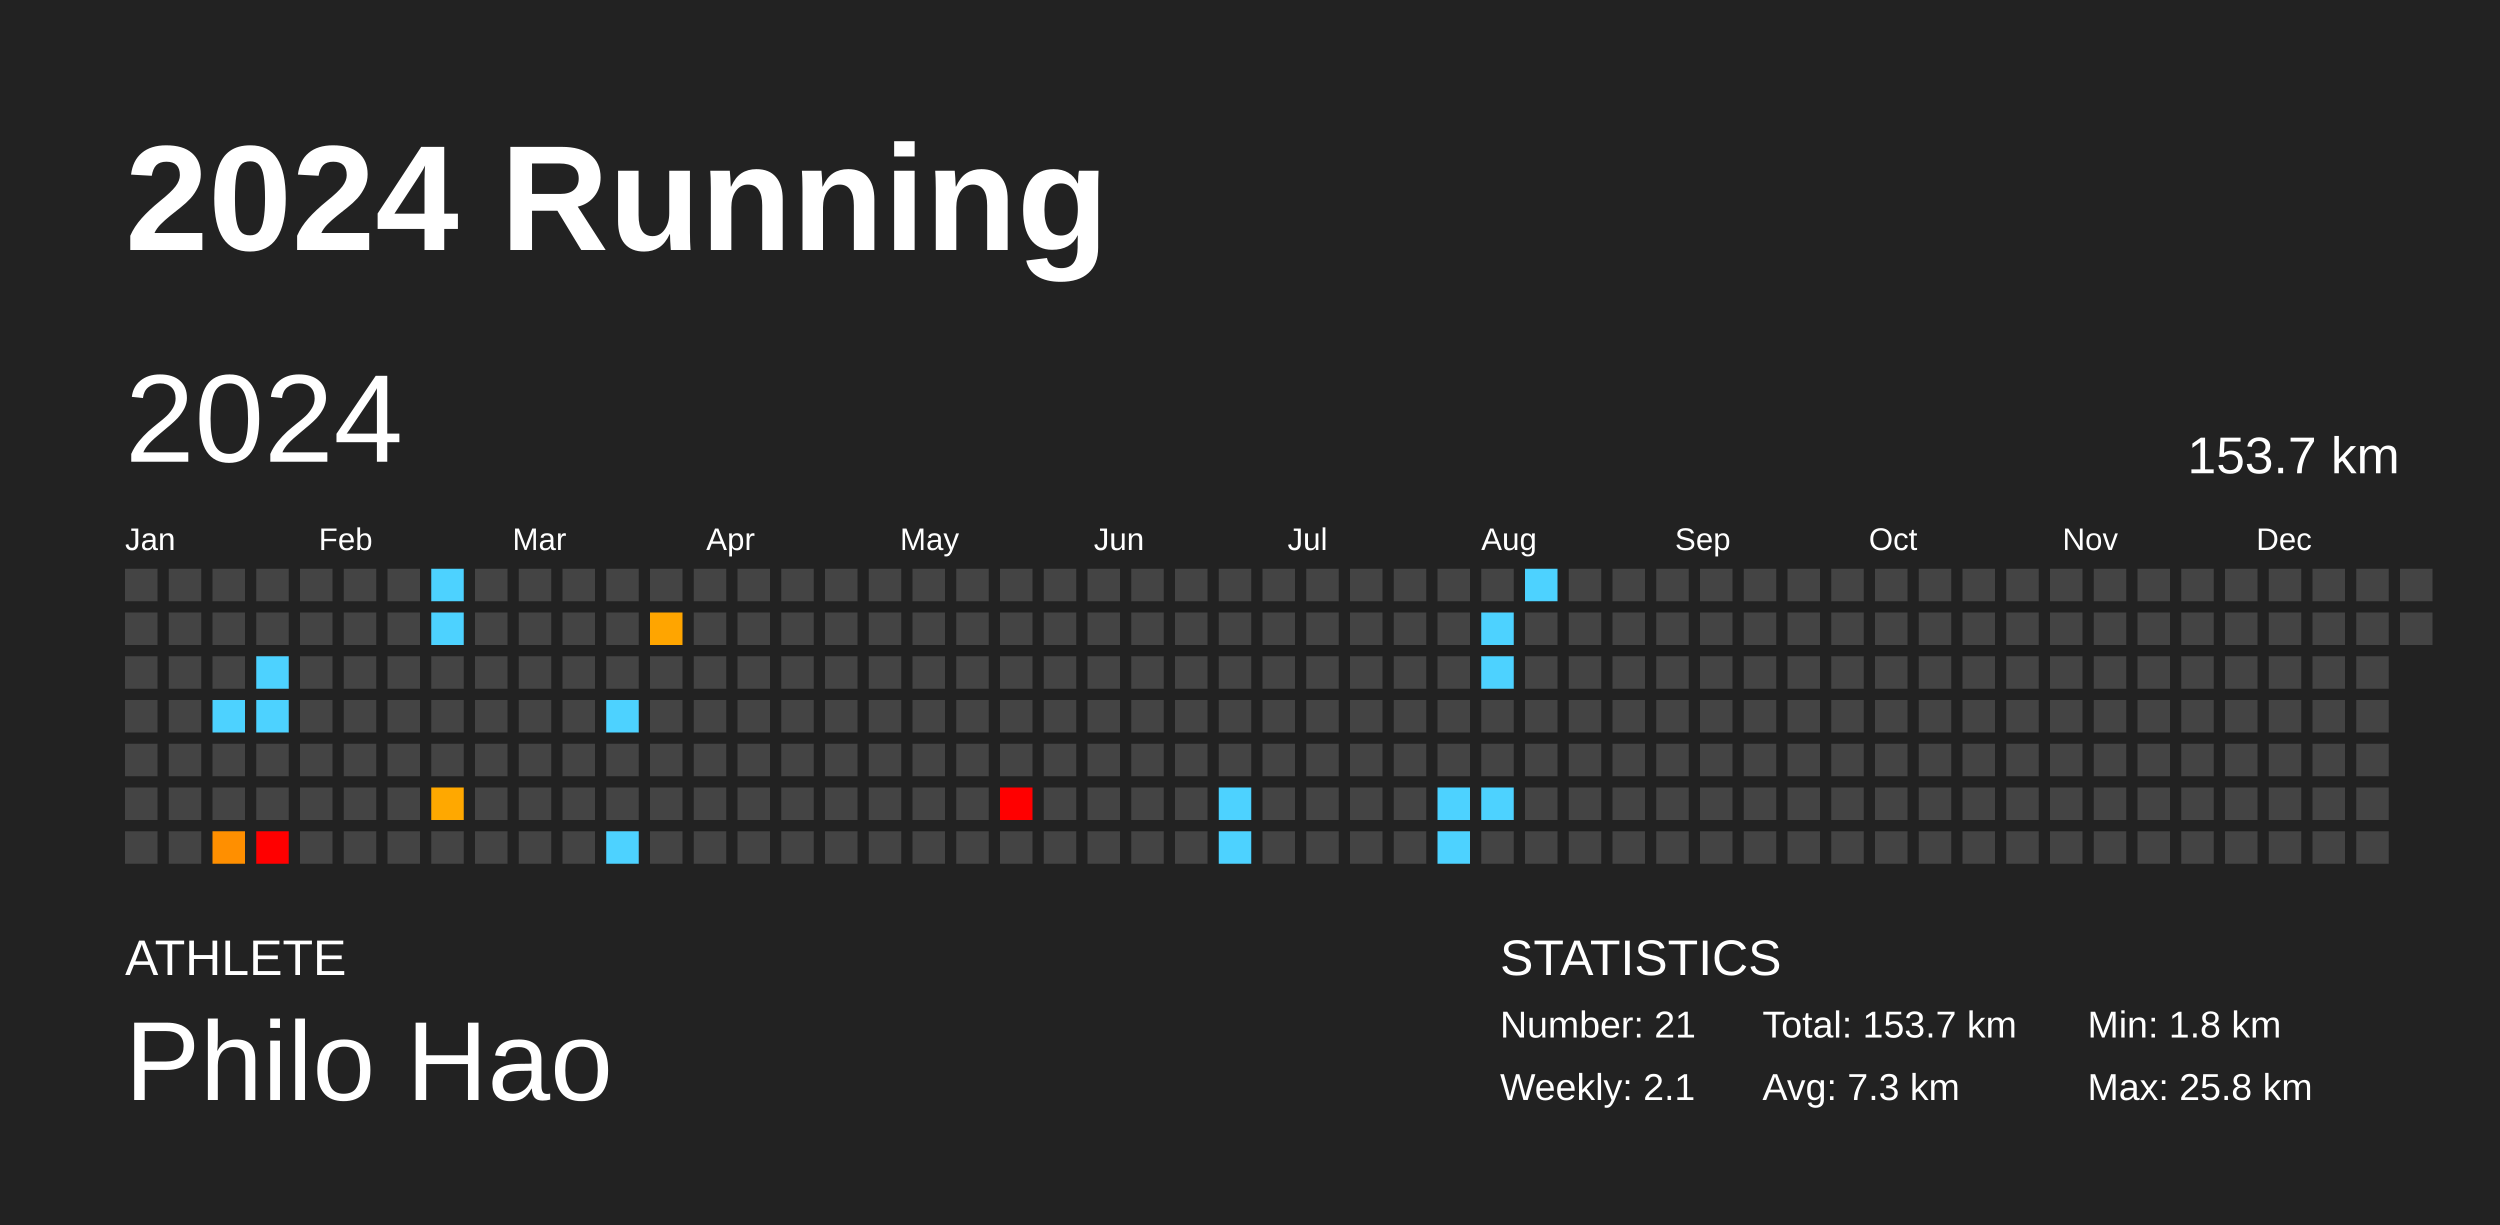
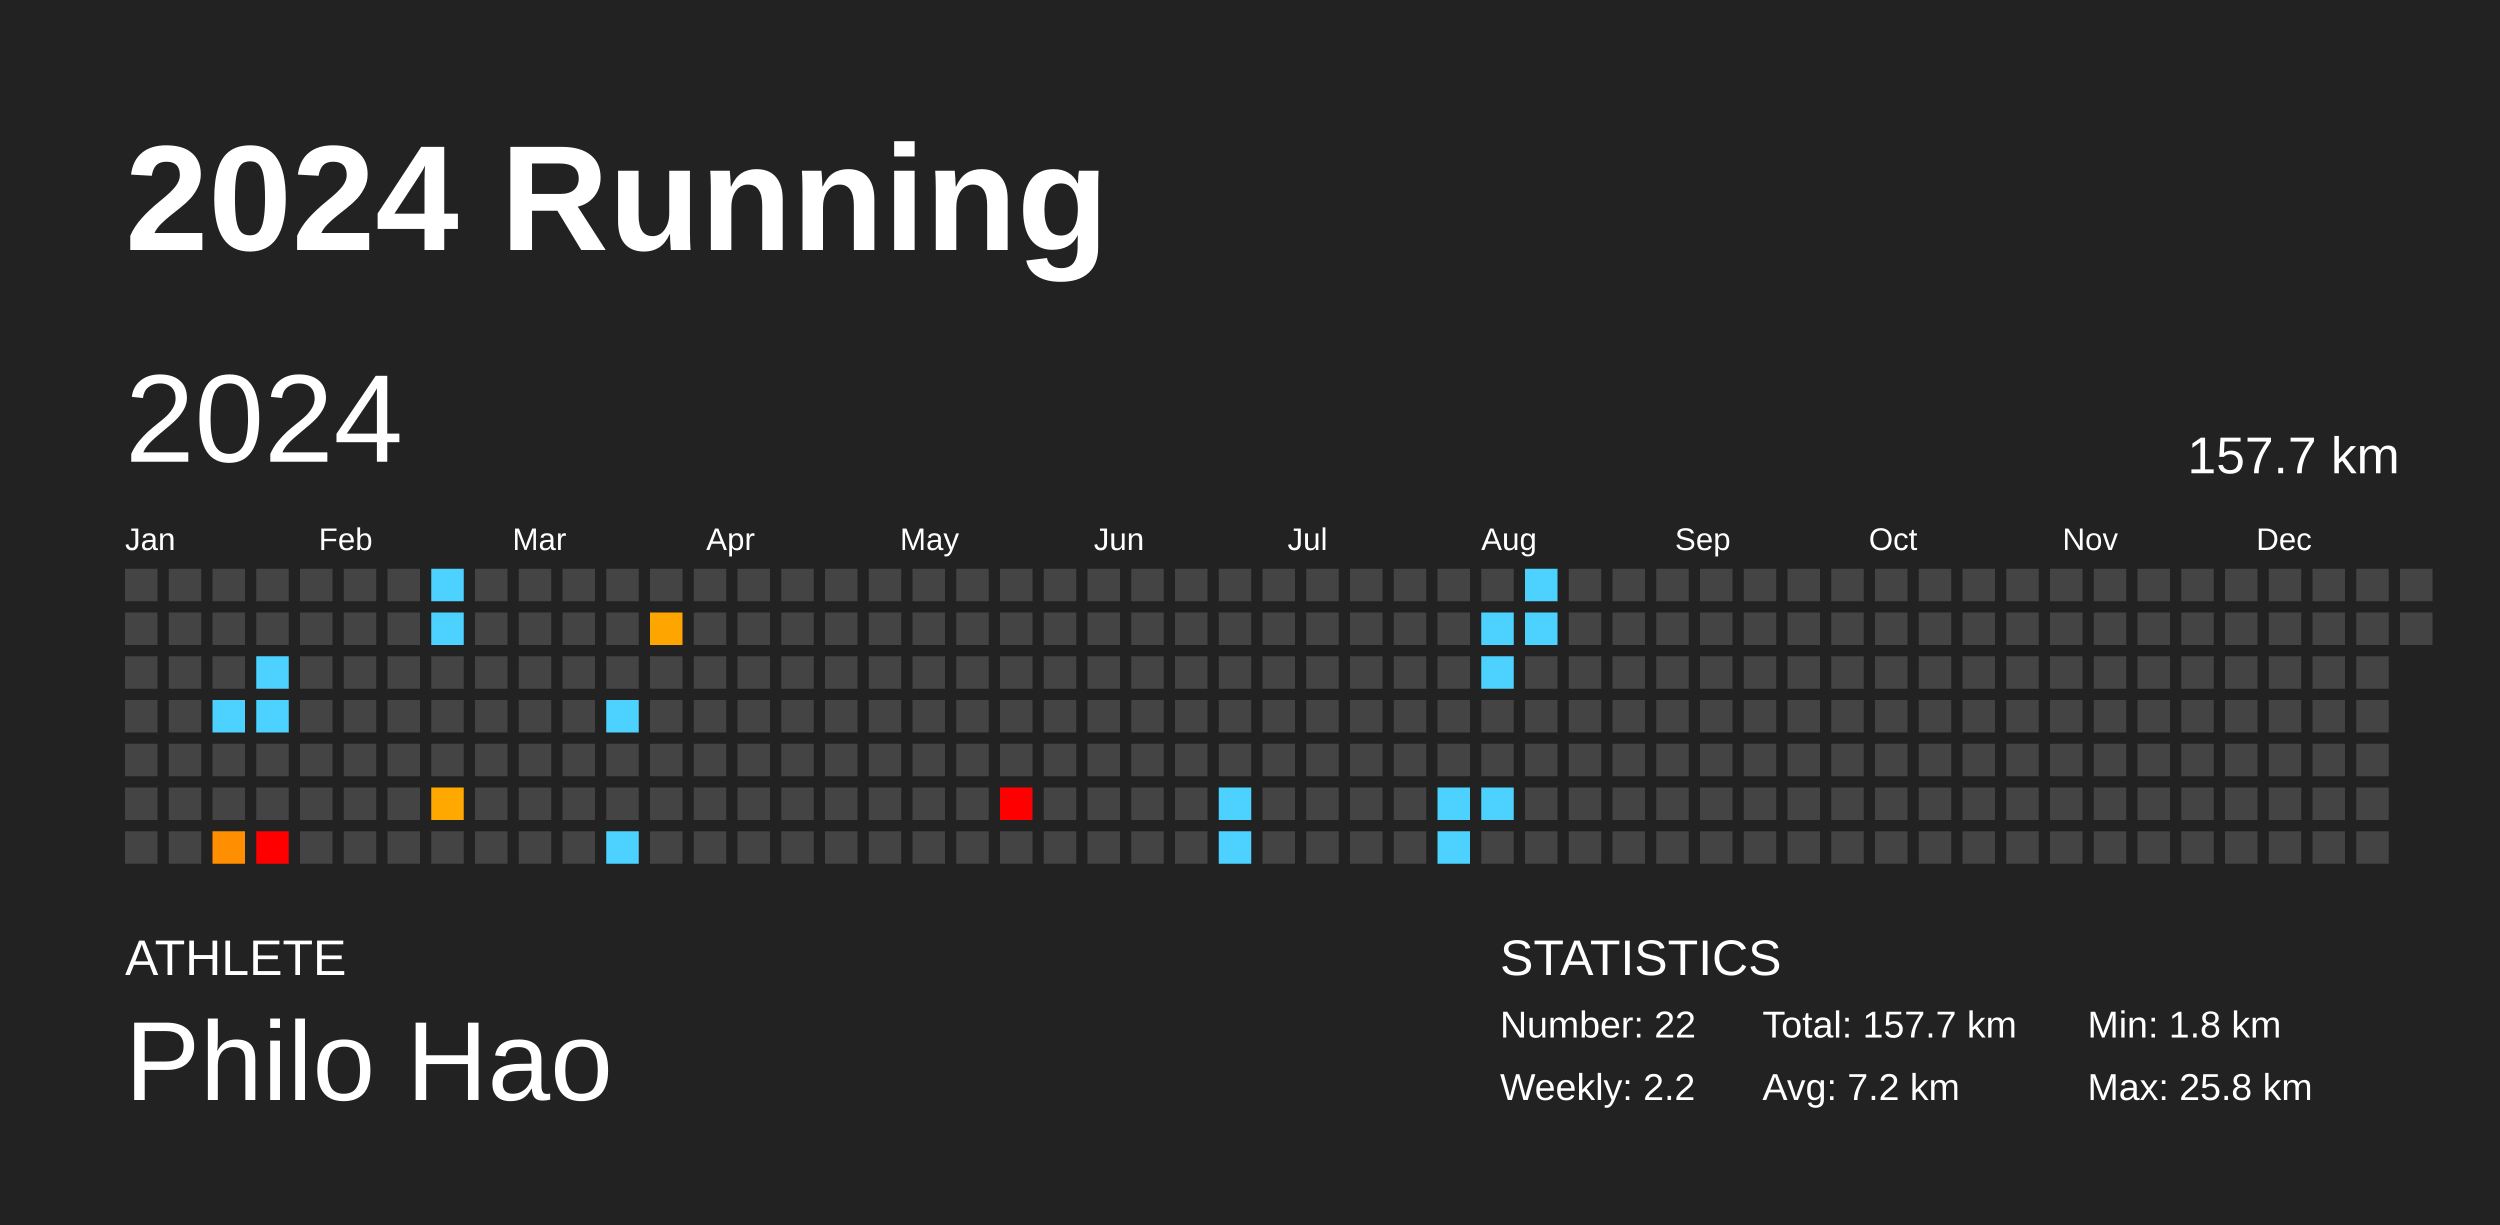
<svg xmlns="http://www.w3.org/2000/svg" baseProfile="full" height="98mm" version="1.1" viewBox="0,0,200,98" width="200mm">
  <defs />
  <rect fill="#222222" height="98" width="200" x="0" y="0" />
  <text fill="#FFFFFF" style="font-size:12px; font-family:Arial; font-weight:bold;" x="10" y="20">2024 Running</text>
  <text fill="#FFFFFF" style="font-size:4px; font-family:Arial" x="10" y="78">ATHLETE</text>
  <text fill="#FFFFFF" style="font-size:9px; font-family:Arial" x="10" y="88">Philo Hao</text>
  <text fill="#FFFFFF" style="font-size:4px; font-family:Arial" x="120" y="78">STATISTICS</text>
-   <text fill="#FFFFFF" style="font-size:3px; font-family:Arial" x="120" y="83">Number: 21</text>
-   <text fill="#FFFFFF" style="font-size:3px; font-family:Arial" x="120" y="88">Weekly: 2.1</text>
-   <text fill="#FFFFFF" style="font-size:3px; font-family:Arial" x="141" y="83">Total: 153.7 km</text>
-   <text fill="#FFFFFF" style="font-size:3px; font-family:Arial" x="141" y="88">Avg: 7.3 km</text>
+   <text fill="#FFFFFF" style="font-size:3px; font-family:Arial" x="120" y="83">Number: 22</text>
+   <text fill="#FFFFFF" style="font-size:3px; font-family:Arial" x="120" y="88">Weekly: 2.2</text>
+   <text fill="#FFFFFF" style="font-size:3px; font-family:Arial" x="141" y="83">Total: 157.7 km</text>
+   <text fill="#FFFFFF" style="font-size:3px; font-family:Arial" x="141" y="88">Avg: 7.2 km</text>
  <text fill="#FFFFFF" style="font-size:3px; font-family:Arial" x="167" y="83">Min: 1.8 km</text>
  <text fill="#FFFFFF" style="font-size:3px; font-family:Arial" x="167" y="88">Max: 25.8 km</text>
  <text dominant-baseline="hanging" fill="#FFFFFF" style="font-size:10.0px; font-family:Arial;" x="10" y="30">2024</text>
-   <text dominant-baseline="hanging" fill="#FFFFFF" style="font-size:4.125px; font-family:Arial;" x="175" y="35">153.7 km</text>
+   <text dominant-baseline="hanging" fill="#FFFFFF" style="font-size:4.125px; font-family:Arial;" x="175" y="35">157.7 km</text>
  <text fill="#FFFFFF" style="font-size:2.5px; font-family:Arial" x="10.0" y="44">Jan</text>
  <text fill="#FFFFFF" style="font-size:2.5px; font-family:Arial" x="25.5" y="44">Feb</text>
  <text fill="#FFFFFF" style="font-size:2.5px; font-family:Arial" x="41.0" y="44">Mar</text>
  <text fill="#FFFFFF" style="font-size:2.5px; font-family:Arial" x="56.5" y="44">Apr</text>
  <text fill="#FFFFFF" style="font-size:2.5px; font-family:Arial" x="72.0" y="44">May</text>
  <text fill="#FFFFFF" style="font-size:2.5px; font-family:Arial" x="87.5" y="44">Jun</text>
  <text fill="#FFFFFF" style="font-size:2.5px; font-family:Arial" x="103.0" y="44">Jul</text>
  <text fill="#FFFFFF" style="font-size:2.5px; font-family:Arial" x="118.5" y="44">Aug</text>
  <text fill="#FFFFFF" style="font-size:2.5px; font-family:Arial" x="134.0" y="44">Sep</text>
  <text fill="#FFFFFF" style="font-size:2.5px; font-family:Arial" x="149.5" y="44">Oct</text>
  <text fill="#FFFFFF" style="font-size:2.5px; font-family:Arial" x="165.0" y="44">Nov</text>
  <text fill="#FFFFFF" style="font-size:2.5px; font-family:Arial" x="180.5" y="44">Dec</text>
  <rect fill="#444444" height="2.6" width="2.6" x="10.0" y="45.5" />
  <rect fill="#444444" height="2.6" width="2.6" x="10.0" y="49.0" />
  <rect fill="#444444" height="2.6" width="2.6" x="10.0" y="52.5" />
  <rect fill="#444444" height="2.6" width="2.6" x="10.0" y="56.0" />
  <rect fill="#444444" height="2.6" width="2.6" x="10.0" y="59.5" />
  <rect fill="#444444" height="2.6" width="2.6" x="10.0" y="63.0" />
  <rect fill="#444444" height="2.6" width="2.6" x="10.0" y="66.5" />
  <rect fill="#444444" height="2.6" width="2.6" x="13.5" y="45.5" />
  <rect fill="#444444" height="2.6" width="2.6" x="13.5" y="49.0" />
  <rect fill="#444444" height="2.6" width="2.6" x="13.5" y="52.5" />
  <rect fill="#444444" height="2.6" width="2.6" x="13.5" y="56.0" />
  <rect fill="#444444" height="2.6" width="2.6" x="13.5" y="59.5" />
  <rect fill="#444444" height="2.6" width="2.6" x="13.5" y="63.0" />
  <rect fill="#444444" height="2.6" width="2.6" x="13.5" y="66.5" />
  <rect fill="#444444" height="2.6" width="2.6" x="17.0" y="45.5" />
  <rect fill="#444444" height="2.6" width="2.6" x="17.0" y="49.0" />
  <rect fill="#444444" height="2.6" width="2.6" x="17.0" y="52.5" />
  <rect fill="#4dd2ff" height="2.6" width="2.6" x="17.0" y="56.0" />
  <rect fill="#444444" height="2.6" width="2.6" x="17.0" y="59.5" />
  <rect fill="#444444" height="2.6" width="2.6" x="17.0" y="63.0" />
  <rect fill="#ff8f00" height="2.6" width="2.6" x="17.0" y="66.5" />
  <rect fill="#444444" height="2.6" width="2.6" x="20.5" y="45.5" />
  <rect fill="#444444" height="2.6" width="2.6" x="20.5" y="49.0" />
  <rect fill="#4dd2ff" height="2.6" width="2.6" x="20.5" y="52.5" />
  <rect fill="#4dd2ff" height="2.6" width="2.6" x="20.5" y="56.0" />
  <rect fill="#444444" height="2.6" width="2.6" x="20.5" y="59.5" />
  <rect fill="#444444" height="2.6" width="2.6" x="20.5" y="63.0" />
  <rect fill="red" height="2.6" width="2.6" x="20.5" y="66.5" />
  <rect fill="#444444" height="2.6" width="2.6" x="24.0" y="45.5" />
  <rect fill="#444444" height="2.6" width="2.6" x="24.0" y="49.0" />
  <rect fill="#444444" height="2.6" width="2.6" x="24.0" y="52.5" />
  <rect fill="#444444" height="2.6" width="2.6" x="24.0" y="56.0" />
  <rect fill="#444444" height="2.6" width="2.6" x="24.0" y="59.5" />
  <rect fill="#444444" height="2.6" width="2.6" x="24.0" y="63.0" />
  <rect fill="#444444" height="2.6" width="2.6" x="24.0" y="66.5" />
  <rect fill="#444444" height="2.6" width="2.6" x="27.5" y="45.5" />
  <rect fill="#444444" height="2.6" width="2.6" x="27.5" y="49.0" />
  <rect fill="#444444" height="2.6" width="2.6" x="27.5" y="52.5" />
  <rect fill="#444444" height="2.6" width="2.6" x="27.5" y="56.0" />
  <rect fill="#444444" height="2.6" width="2.6" x="27.5" y="59.5" />
  <rect fill="#444444" height="2.6" width="2.6" x="27.5" y="63.0" />
  <rect fill="#444444" height="2.6" width="2.6" x="27.5" y="66.5" />
  <rect fill="#444444" height="2.6" width="2.6" x="31.0" y="45.5" />
  <rect fill="#444444" height="2.6" width="2.6" x="31.0" y="49.0" />
  <rect fill="#444444" height="2.6" width="2.6" x="31.0" y="52.5" />
  <rect fill="#444444" height="2.6" width="2.6" x="31.0" y="56.0" />
  <rect fill="#444444" height="2.6" width="2.6" x="31.0" y="59.5" />
  <rect fill="#444444" height="2.6" width="2.6" x="31.0" y="63.0" />
  <rect fill="#444444" height="2.6" width="2.6" x="31.0" y="66.5" />
  <rect fill="#4dd2ff" height="2.6" width="2.6" x="34.5" y="45.5" />
  <rect fill="#4dd2ff" height="2.6" width="2.6" x="34.5" y="49.0" />
  <rect fill="#444444" height="2.6" width="2.6" x="34.5" y="52.5" />
  <rect fill="#444444" height="2.6" width="2.6" x="34.5" y="56.0" />
  <rect fill="#444444" height="2.6" width="2.6" x="34.5" y="59.5" />
  <rect fill="#ffa800" height="2.6" width="2.6" x="34.5" y="63.0" />
  <rect fill="#444444" height="2.6" width="2.6" x="34.5" y="66.5" />
  <rect fill="#444444" height="2.6" width="2.6" x="38.0" y="45.5" />
  <rect fill="#444444" height="2.6" width="2.6" x="38.0" y="49.0" />
  <rect fill="#444444" height="2.6" width="2.6" x="38.0" y="52.5" />
  <rect fill="#444444" height="2.6" width="2.6" x="38.0" y="56.0" />
  <rect fill="#444444" height="2.6" width="2.6" x="38.0" y="59.5" />
  <rect fill="#444444" height="2.6" width="2.6" x="38.0" y="63.0" />
  <rect fill="#444444" height="2.6" width="2.6" x="38.0" y="66.5" />
  <rect fill="#444444" height="2.6" width="2.6" x="41.5" y="45.5" />
  <rect fill="#444444" height="2.6" width="2.6" x="41.5" y="49.0" />
  <rect fill="#444444" height="2.6" width="2.6" x="41.5" y="52.5" />
  <rect fill="#444444" height="2.6" width="2.6" x="41.5" y="56.0" />
  <rect fill="#444444" height="2.6" width="2.6" x="41.5" y="59.5" />
  <rect fill="#444444" height="2.6" width="2.6" x="41.5" y="63.0" />
  <rect fill="#444444" height="2.6" width="2.6" x="41.5" y="66.5" />
  <rect fill="#444444" height="2.6" width="2.6" x="45.0" y="45.5" />
  <rect fill="#444444" height="2.6" width="2.6" x="45.0" y="49.0" />
  <rect fill="#444444" height="2.6" width="2.6" x="45.0" y="52.5" />
  <rect fill="#444444" height="2.6" width="2.6" x="45.0" y="56.0" />
  <rect fill="#444444" height="2.6" width="2.6" x="45.0" y="59.5" />
  <rect fill="#444444" height="2.6" width="2.6" x="45.0" y="63.0" />
  <rect fill="#444444" height="2.6" width="2.6" x="45.0" y="66.5" />
  <rect fill="#444444" height="2.6" width="2.6" x="48.5" y="45.5" />
  <rect fill="#444444" height="2.6" width="2.6" x="48.5" y="49.0" />
  <rect fill="#444444" height="2.6" width="2.6" x="48.5" y="52.5" />
  <rect fill="#4dd2ff" height="2.6" width="2.6" x="48.5" y="56.0" />
  <rect fill="#444444" height="2.6" width="2.6" x="48.5" y="59.5" />
  <rect fill="#444444" height="2.6" width="2.6" x="48.5" y="63.0" />
  <rect fill="#4dd2ff" height="2.6" width="2.6" x="48.5" y="66.5" />
  <rect fill="#444444" height="2.6" width="2.6" x="52.0" y="45.5" />
  <rect fill="#ffa500" height="2.6" width="2.6" x="52.0" y="49.0" />
  <rect fill="#444444" height="2.6" width="2.6" x="52.0" y="52.5" />
  <rect fill="#444444" height="2.6" width="2.6" x="52.0" y="56.0" />
  <rect fill="#444444" height="2.6" width="2.6" x="52.0" y="59.5" />
  <rect fill="#444444" height="2.6" width="2.6" x="52.0" y="63.0" />
  <rect fill="#444444" height="2.6" width="2.6" x="52.0" y="66.5" />
  <rect fill="#444444" height="2.6" width="2.6" x="55.5" y="45.5" />
  <rect fill="#444444" height="2.6" width="2.6" x="55.5" y="49.0" />
  <rect fill="#444444" height="2.6" width="2.6" x="55.5" y="52.5" />
  <rect fill="#444444" height="2.6" width="2.6" x="55.5" y="56.0" />
  <rect fill="#444444" height="2.6" width="2.6" x="55.5" y="59.5" />
  <rect fill="#444444" height="2.6" width="2.6" x="55.5" y="63.0" />
  <rect fill="#444444" height="2.6" width="2.6" x="55.5" y="66.5" />
  <rect fill="#444444" height="2.6" width="2.6" x="59.0" y="45.5" />
  <rect fill="#444444" height="2.6" width="2.6" x="59.0" y="49.0" />
  <rect fill="#444444" height="2.6" width="2.6" x="59.0" y="52.5" />
  <rect fill="#444444" height="2.6" width="2.6" x="59.0" y="56.0" />
  <rect fill="#444444" height="2.6" width="2.6" x="59.0" y="59.5" />
  <rect fill="#444444" height="2.6" width="2.6" x="59.0" y="63.0" />
  <rect fill="#444444" height="2.6" width="2.6" x="59.0" y="66.5" />
  <rect fill="#444444" height="2.6" width="2.6" x="62.5" y="45.5" />
  <rect fill="#444444" height="2.6" width="2.6" x="62.5" y="49.0" />
  <rect fill="#444444" height="2.6" width="2.6" x="62.5" y="52.5" />
  <rect fill="#444444" height="2.6" width="2.6" x="62.5" y="56.0" />
  <rect fill="#444444" height="2.6" width="2.6" x="62.5" y="59.5" />
  <rect fill="#444444" height="2.6" width="2.6" x="62.5" y="63.0" />
  <rect fill="#444444" height="2.6" width="2.6" x="62.5" y="66.5" />
  <rect fill="#444444" height="2.6" width="2.6" x="66.0" y="45.5" />
  <rect fill="#444444" height="2.6" width="2.6" x="66.0" y="49.0" />
  <rect fill="#444444" height="2.6" width="2.6" x="66.0" y="52.5" />
  <rect fill="#444444" height="2.6" width="2.6" x="66.0" y="56.0" />
  <rect fill="#444444" height="2.6" width="2.6" x="66.0" y="59.5" />
  <rect fill="#444444" height="2.6" width="2.6" x="66.0" y="63.0" />
  <rect fill="#444444" height="2.6" width="2.6" x="66.0" y="66.5" />
  <rect fill="#444444" height="2.6" width="2.6" x="69.5" y="45.5" />
  <rect fill="#444444" height="2.6" width="2.6" x="69.5" y="49.0" />
  <rect fill="#444444" height="2.6" width="2.6" x="69.5" y="52.5" />
  <rect fill="#444444" height="2.6" width="2.6" x="69.5" y="56.0" />
  <rect fill="#444444" height="2.6" width="2.6" x="69.5" y="59.5" />
  <rect fill="#444444" height="2.6" width="2.6" x="69.5" y="63.0" />
  <rect fill="#444444" height="2.6" width="2.6" x="69.5" y="66.5" />
  <rect fill="#444444" height="2.6" width="2.6" x="73.0" y="45.5" />
  <rect fill="#444444" height="2.6" width="2.6" x="73.0" y="49.0" />
  <rect fill="#444444" height="2.6" width="2.6" x="73.0" y="52.5" />
  <rect fill="#444444" height="2.6" width="2.6" x="73.0" y="56.0" />
  <rect fill="#444444" height="2.6" width="2.6" x="73.0" y="59.5" />
  <rect fill="#444444" height="2.6" width="2.6" x="73.0" y="63.0" />
  <rect fill="#444444" height="2.6" width="2.6" x="73.0" y="66.5" />
  <rect fill="#444444" height="2.6" width="2.6" x="76.5" y="45.5" />
  <rect fill="#444444" height="2.6" width="2.6" x="76.5" y="49.0" />
  <rect fill="#444444" height="2.6" width="2.6" x="76.5" y="52.5" />
  <rect fill="#444444" height="2.6" width="2.6" x="76.5" y="56.0" />
  <rect fill="#444444" height="2.6" width="2.6" x="76.5" y="59.5" />
  <rect fill="#444444" height="2.6" width="2.6" x="76.5" y="63.0" />
  <rect fill="#444444" height="2.6" width="2.6" x="76.5" y="66.5" />
  <rect fill="#444444" height="2.6" width="2.6" x="80.0" y="45.5" />
  <rect fill="#444444" height="2.6" width="2.6" x="80.0" y="49.0" />
  <rect fill="#444444" height="2.6" width="2.6" x="80.0" y="52.5" />
  <rect fill="#444444" height="2.6" width="2.6" x="80.0" y="56.0" />
  <rect fill="#444444" height="2.6" width="2.6" x="80.0" y="59.5" />
  <rect fill="red" height="2.6" width="2.6" x="80.0" y="63.0" />
  <rect fill="#444444" height="2.6" width="2.6" x="80.0" y="66.5" />
  <rect fill="#444444" height="2.6" width="2.6" x="83.5" y="45.5" />
  <rect fill="#444444" height="2.6" width="2.6" x="83.5" y="49.0" />
  <rect fill="#444444" height="2.6" width="2.6" x="83.5" y="52.5" />
  <rect fill="#444444" height="2.6" width="2.6" x="83.5" y="56.0" />
  <rect fill="#444444" height="2.6" width="2.6" x="83.5" y="59.5" />
  <rect fill="#444444" height="2.6" width="2.6" x="83.5" y="63.0" />
  <rect fill="#444444" height="2.6" width="2.6" x="83.5" y="66.5" />
  <rect fill="#444444" height="2.6" width="2.6" x="87.0" y="45.5" />
  <rect fill="#444444" height="2.6" width="2.6" x="87.0" y="49.0" />
  <rect fill="#444444" height="2.6" width="2.6" x="87.0" y="52.5" />
  <rect fill="#444444" height="2.6" width="2.6" x="87.0" y="56.0" />
  <rect fill="#444444" height="2.6" width="2.6" x="87.0" y="59.5" />
  <rect fill="#444444" height="2.6" width="2.6" x="87.0" y="63.0" />
  <rect fill="#444444" height="2.6" width="2.6" x="87.0" y="66.5" />
  <rect fill="#444444" height="2.6" width="2.6" x="90.5" y="45.5" />
  <rect fill="#444444" height="2.6" width="2.6" x="90.5" y="49.0" />
  <rect fill="#444444" height="2.6" width="2.6" x="90.5" y="52.5" />
  <rect fill="#444444" height="2.6" width="2.6" x="90.5" y="56.0" />
  <rect fill="#444444" height="2.6" width="2.6" x="90.5" y="59.5" />
  <rect fill="#444444" height="2.6" width="2.6" x="90.5" y="63.0" />
  <rect fill="#444444" height="2.6" width="2.6" x="90.5" y="66.5" />
  <rect fill="#444444" height="2.6" width="2.6" x="94.0" y="45.5" />
  <rect fill="#444444" height="2.6" width="2.6" x="94.0" y="49.0" />
  <rect fill="#444444" height="2.6" width="2.6" x="94.0" y="52.5" />
  <rect fill="#444444" height="2.6" width="2.6" x="94.0" y="56.0" />
  <rect fill="#444444" height="2.6" width="2.6" x="94.0" y="59.5" />
  <rect fill="#444444" height="2.6" width="2.6" x="94.0" y="63.0" />
  <rect fill="#444444" height="2.6" width="2.6" x="94.0" y="66.5" />
  <rect fill="#444444" height="2.6" width="2.6" x="97.5" y="45.5" />
  <rect fill="#444444" height="2.6" width="2.6" x="97.5" y="49.0" />
  <rect fill="#444444" height="2.6" width="2.6" x="97.5" y="52.5" />
  <rect fill="#444444" height="2.6" width="2.6" x="97.5" y="56.0" />
  <rect fill="#444444" height="2.6" width="2.6" x="97.5" y="59.5" />
  <rect fill="#4dd2ff" height="2.6" width="2.6" x="97.5" y="63.0" />
  <rect fill="#4dd2ff" height="2.6" width="2.6" x="97.5" y="66.5" />
  <rect fill="#444444" height="2.6" width="2.6" x="101.0" y="45.5" />
  <rect fill="#444444" height="2.6" width="2.6" x="101.0" y="49.0" />
  <rect fill="#444444" height="2.6" width="2.6" x="101.0" y="52.5" />
  <rect fill="#444444" height="2.6" width="2.6" x="101.0" y="56.0" />
  <rect fill="#444444" height="2.6" width="2.6" x="101.0" y="59.5" />
  <rect fill="#444444" height="2.6" width="2.6" x="101.0" y="63.0" />
  <rect fill="#444444" height="2.6" width="2.6" x="101.0" y="66.5" />
  <rect fill="#444444" height="2.6" width="2.6" x="104.5" y="45.5" />
  <rect fill="#444444" height="2.6" width="2.6" x="104.5" y="49.0" />
  <rect fill="#444444" height="2.6" width="2.6" x="104.5" y="52.5" />
  <rect fill="#444444" height="2.6" width="2.6" x="104.5" y="56.0" />
  <rect fill="#444444" height="2.6" width="2.6" x="104.5" y="59.5" />
  <rect fill="#444444" height="2.6" width="2.6" x="104.5" y="63.0" />
  <rect fill="#444444" height="2.6" width="2.6" x="104.5" y="66.5" />
  <rect fill="#444444" height="2.6" width="2.6" x="108.0" y="45.5" />
  <rect fill="#444444" height="2.6" width="2.6" x="108.0" y="49.0" />
  <rect fill="#444444" height="2.6" width="2.6" x="108.0" y="52.5" />
  <rect fill="#444444" height="2.6" width="2.6" x="108.0" y="56.0" />
  <rect fill="#444444" height="2.6" width="2.6" x="108.0" y="59.5" />
  <rect fill="#444444" height="2.6" width="2.6" x="108.0" y="63.0" />
  <rect fill="#444444" height="2.6" width="2.6" x="108.0" y="66.5" />
  <rect fill="#444444" height="2.6" width="2.6" x="111.5" y="45.5" />
  <rect fill="#444444" height="2.6" width="2.6" x="111.5" y="49.0" />
  <rect fill="#444444" height="2.6" width="2.6" x="111.5" y="52.5" />
  <rect fill="#444444" height="2.6" width="2.6" x="111.5" y="56.0" />
  <rect fill="#444444" height="2.6" width="2.6" x="111.5" y="59.5" />
  <rect fill="#444444" height="2.6" width="2.6" x="111.5" y="63.0" />
  <rect fill="#444444" height="2.6" width="2.6" x="111.5" y="66.5" />
  <rect fill="#444444" height="2.6" width="2.6" x="115.0" y="45.5" />
  <rect fill="#444444" height="2.6" width="2.6" x="115.0" y="49.0" />
  <rect fill="#444444" height="2.6" width="2.6" x="115.0" y="52.5" />
  <rect fill="#444444" height="2.6" width="2.6" x="115.0" y="56.0" />
  <rect fill="#444444" height="2.6" width="2.6" x="115.0" y="59.5" />
  <rect fill="#4dd2ff" height="2.6" width="2.6" x="115.0" y="63.0" />
  <rect fill="#4dd2ff" height="2.6" width="2.6" x="115.0" y="66.5" />
  <rect fill="#444444" height="2.6" width="2.6" x="118.5" y="45.5" />
  <rect fill="#4dd2ff" height="2.6" width="2.6" x="118.5" y="49.0" />
  <rect fill="#4dd2ff" height="2.6" width="2.6" x="118.5" y="52.5" />
  <rect fill="#444444" height="2.6" width="2.6" x="118.5" y="56.0" />
  <rect fill="#444444" height="2.6" width="2.6" x="118.5" y="59.5" />
  <rect fill="#4dd2ff" height="2.6" width="2.6" x="118.5" y="63.0" />
  <rect fill="#444444" height="2.6" width="2.6" x="118.5" y="66.5" />
  <rect fill="#4dd2ff" height="2.6" width="2.6" x="122.0" y="45.5" />
-   <rect fill="#444444" height="2.6" width="2.6" x="122.0" y="49.0" />
+   <rect fill="#4dd2ff" height="2.6" width="2.6" x="122.0" y="49.0" />
  <rect fill="#444444" height="2.6" width="2.6" x="122.0" y="52.5" />
  <rect fill="#444444" height="2.6" width="2.6" x="122.0" y="56.0" />
  <rect fill="#444444" height="2.6" width="2.6" x="122.0" y="59.5" />
  <rect fill="#444444" height="2.6" width="2.6" x="122.0" y="63.0" />
  <rect fill="#444444" height="2.6" width="2.6" x="122.0" y="66.5" />
  <rect fill="#444444" height="2.6" width="2.6" x="125.5" y="45.5" />
  <rect fill="#444444" height="2.6" width="2.6" x="125.5" y="49.0" />
  <rect fill="#444444" height="2.6" width="2.6" x="125.5" y="52.5" />
  <rect fill="#444444" height="2.6" width="2.6" x="125.5" y="56.0" />
  <rect fill="#444444" height="2.6" width="2.6" x="125.5" y="59.5" />
  <rect fill="#444444" height="2.6" width="2.6" x="125.5" y="63.0" />
  <rect fill="#444444" height="2.6" width="2.6" x="125.5" y="66.5" />
  <rect fill="#444444" height="2.6" width="2.6" x="129.0" y="45.5" />
  <rect fill="#444444" height="2.6" width="2.6" x="129.0" y="49.0" />
  <rect fill="#444444" height="2.6" width="2.6" x="129.0" y="52.5" />
  <rect fill="#444444" height="2.6" width="2.6" x="129.0" y="56.0" />
  <rect fill="#444444" height="2.6" width="2.6" x="129.0" y="59.5" />
  <rect fill="#444444" height="2.6" width="2.6" x="129.0" y="63.0" />
  <rect fill="#444444" height="2.6" width="2.6" x="129.0" y="66.5" />
  <rect fill="#444444" height="2.6" width="2.6" x="132.5" y="45.5" />
  <rect fill="#444444" height="2.6" width="2.6" x="132.5" y="49.0" />
  <rect fill="#444444" height="2.6" width="2.6" x="132.5" y="52.5" />
  <rect fill="#444444" height="2.6" width="2.6" x="132.5" y="56.0" />
  <rect fill="#444444" height="2.6" width="2.6" x="132.5" y="59.5" />
  <rect fill="#444444" height="2.6" width="2.6" x="132.5" y="63.0" />
  <rect fill="#444444" height="2.6" width="2.6" x="132.5" y="66.5" />
  <rect fill="#444444" height="2.6" width="2.6" x="136.0" y="45.5" />
  <rect fill="#444444" height="2.6" width="2.6" x="136.0" y="49.0" />
  <rect fill="#444444" height="2.6" width="2.6" x="136.0" y="52.5" />
  <rect fill="#444444" height="2.6" width="2.6" x="136.0" y="56.0" />
  <rect fill="#444444" height="2.6" width="2.6" x="136.0" y="59.5" />
  <rect fill="#444444" height="2.6" width="2.6" x="136.0" y="63.0" />
  <rect fill="#444444" height="2.6" width="2.6" x="136.0" y="66.5" />
  <rect fill="#444444" height="2.6" width="2.6" x="139.5" y="45.5" />
  <rect fill="#444444" height="2.6" width="2.6" x="139.5" y="49.0" />
  <rect fill="#444444" height="2.6" width="2.6" x="139.5" y="52.5" />
  <rect fill="#444444" height="2.6" width="2.6" x="139.5" y="56.0" />
  <rect fill="#444444" height="2.6" width="2.6" x="139.5" y="59.5" />
  <rect fill="#444444" height="2.6" width="2.6" x="139.5" y="63.0" />
  <rect fill="#444444" height="2.6" width="2.6" x="139.5" y="66.5" />
  <rect fill="#444444" height="2.6" width="2.6" x="143.0" y="45.5" />
  <rect fill="#444444" height="2.6" width="2.6" x="143.0" y="49.0" />
  <rect fill="#444444" height="2.6" width="2.6" x="143.0" y="52.5" />
  <rect fill="#444444" height="2.6" width="2.6" x="143.0" y="56.0" />
  <rect fill="#444444" height="2.6" width="2.6" x="143.0" y="59.5" />
  <rect fill="#444444" height="2.6" width="2.6" x="143.0" y="63.0" />
  <rect fill="#444444" height="2.6" width="2.6" x="143.0" y="66.5" />
  <rect fill="#444444" height="2.6" width="2.6" x="146.5" y="45.5" />
  <rect fill="#444444" height="2.6" width="2.6" x="146.5" y="49.0" />
  <rect fill="#444444" height="2.6" width="2.6" x="146.5" y="52.5" />
  <rect fill="#444444" height="2.6" width="2.6" x="146.5" y="56.0" />
  <rect fill="#444444" height="2.6" width="2.6" x="146.5" y="59.5" />
  <rect fill="#444444" height="2.6" width="2.6" x="146.5" y="63.0" />
  <rect fill="#444444" height="2.6" width="2.6" x="146.5" y="66.5" />
  <rect fill="#444444" height="2.6" width="2.6" x="150.0" y="45.5" />
  <rect fill="#444444" height="2.6" width="2.6" x="150.0" y="49.0" />
  <rect fill="#444444" height="2.6" width="2.6" x="150.0" y="52.5" />
  <rect fill="#444444" height="2.6" width="2.6" x="150.0" y="56.0" />
  <rect fill="#444444" height="2.6" width="2.6" x="150.0" y="59.5" />
  <rect fill="#444444" height="2.6" width="2.6" x="150.0" y="63.0" />
  <rect fill="#444444" height="2.6" width="2.6" x="150.0" y="66.5" />
  <rect fill="#444444" height="2.6" width="2.6" x="153.5" y="45.5" />
  <rect fill="#444444" height="2.6" width="2.6" x="153.5" y="49.0" />
  <rect fill="#444444" height="2.6" width="2.6" x="153.5" y="52.5" />
  <rect fill="#444444" height="2.6" width="2.6" x="153.5" y="56.0" />
  <rect fill="#444444" height="2.6" width="2.6" x="153.5" y="59.5" />
  <rect fill="#444444" height="2.6" width="2.6" x="153.5" y="63.0" />
  <rect fill="#444444" height="2.6" width="2.6" x="153.5" y="66.5" />
  <rect fill="#444444" height="2.6" width="2.6" x="157.0" y="45.5" />
  <rect fill="#444444" height="2.6" width="2.6" x="157.0" y="49.0" />
  <rect fill="#444444" height="2.6" width="2.6" x="157.0" y="52.5" />
  <rect fill="#444444" height="2.6" width="2.6" x="157.0" y="56.0" />
  <rect fill="#444444" height="2.6" width="2.6" x="157.0" y="59.5" />
  <rect fill="#444444" height="2.6" width="2.6" x="157.0" y="63.0" />
  <rect fill="#444444" height="2.6" width="2.6" x="157.0" y="66.5" />
  <rect fill="#444444" height="2.6" width="2.6" x="160.5" y="45.5" />
  <rect fill="#444444" height="2.6" width="2.6" x="160.5" y="49.0" />
  <rect fill="#444444" height="2.6" width="2.6" x="160.5" y="52.5" />
  <rect fill="#444444" height="2.6" width="2.6" x="160.5" y="56.0" />
  <rect fill="#444444" height="2.6" width="2.6" x="160.5" y="59.5" />
  <rect fill="#444444" height="2.6" width="2.6" x="160.5" y="63.0" />
  <rect fill="#444444" height="2.6" width="2.6" x="160.5" y="66.5" />
  <rect fill="#444444" height="2.6" width="2.6" x="164.0" y="45.5" />
  <rect fill="#444444" height="2.6" width="2.6" x="164.0" y="49.0" />
  <rect fill="#444444" height="2.6" width="2.6" x="164.0" y="52.5" />
  <rect fill="#444444" height="2.6" width="2.6" x="164.0" y="56.0" />
  <rect fill="#444444" height="2.6" width="2.6" x="164.0" y="59.5" />
  <rect fill="#444444" height="2.6" width="2.6" x="164.0" y="63.0" />
  <rect fill="#444444" height="2.6" width="2.6" x="164.0" y="66.5" />
  <rect fill="#444444" height="2.6" width="2.6" x="167.5" y="45.5" />
  <rect fill="#444444" height="2.6" width="2.6" x="167.5" y="49.0" />
  <rect fill="#444444" height="2.6" width="2.6" x="167.5" y="52.5" />
  <rect fill="#444444" height="2.6" width="2.6" x="167.5" y="56.0" />
  <rect fill="#444444" height="2.6" width="2.6" x="167.5" y="59.5" />
  <rect fill="#444444" height="2.6" width="2.6" x="167.5" y="63.0" />
  <rect fill="#444444" height="2.6" width="2.6" x="167.5" y="66.5" />
  <rect fill="#444444" height="2.6" width="2.6" x="171.0" y="45.5" />
  <rect fill="#444444" height="2.6" width="2.6" x="171.0" y="49.0" />
  <rect fill="#444444" height="2.6" width="2.6" x="171.0" y="52.5" />
  <rect fill="#444444" height="2.6" width="2.6" x="171.0" y="56.0" />
  <rect fill="#444444" height="2.6" width="2.6" x="171.0" y="59.5" />
  <rect fill="#444444" height="2.6" width="2.6" x="171.0" y="63.0" />
  <rect fill="#444444" height="2.6" width="2.6" x="171.0" y="66.5" />
  <rect fill="#444444" height="2.6" width="2.6" x="174.5" y="45.5" />
  <rect fill="#444444" height="2.6" width="2.6" x="174.5" y="49.0" />
  <rect fill="#444444" height="2.6" width="2.6" x="174.5" y="52.5" />
  <rect fill="#444444" height="2.6" width="2.6" x="174.5" y="56.0" />
  <rect fill="#444444" height="2.6" width="2.6" x="174.5" y="59.5" />
  <rect fill="#444444" height="2.6" width="2.6" x="174.5" y="63.0" />
  <rect fill="#444444" height="2.6" width="2.6" x="174.5" y="66.5" />
  <rect fill="#444444" height="2.6" width="2.6" x="178.0" y="45.5" />
  <rect fill="#444444" height="2.6" width="2.6" x="178.0" y="49.0" />
  <rect fill="#444444" height="2.6" width="2.6" x="178.0" y="52.5" />
  <rect fill="#444444" height="2.6" width="2.6" x="178.0" y="56.0" />
  <rect fill="#444444" height="2.6" width="2.6" x="178.0" y="59.5" />
  <rect fill="#444444" height="2.6" width="2.6" x="178.0" y="63.0" />
  <rect fill="#444444" height="2.6" width="2.6" x="178.0" y="66.5" />
  <rect fill="#444444" height="2.6" width="2.6" x="181.5" y="45.5" />
  <rect fill="#444444" height="2.6" width="2.6" x="181.5" y="49.0" />
  <rect fill="#444444" height="2.6" width="2.6" x="181.5" y="52.5" />
  <rect fill="#444444" height="2.6" width="2.6" x="181.5" y="56.0" />
  <rect fill="#444444" height="2.6" width="2.6" x="181.5" y="59.5" />
  <rect fill="#444444" height="2.6" width="2.6" x="181.5" y="63.0" />
  <rect fill="#444444" height="2.6" width="2.6" x="181.5" y="66.5" />
  <rect fill="#444444" height="2.6" width="2.6" x="185.0" y="45.5" />
  <rect fill="#444444" height="2.6" width="2.6" x="185.0" y="49.0" />
  <rect fill="#444444" height="2.6" width="2.6" x="185.0" y="52.5" />
  <rect fill="#444444" height="2.6" width="2.6" x="185.0" y="56.0" />
  <rect fill="#444444" height="2.6" width="2.6" x="185.0" y="59.5" />
  <rect fill="#444444" height="2.6" width="2.6" x="185.0" y="63.0" />
  <rect fill="#444444" height="2.6" width="2.6" x="185.0" y="66.5" />
  <rect fill="#444444" height="2.6" width="2.6" x="188.5" y="45.5" />
  <rect fill="#444444" height="2.6" width="2.6" x="188.5" y="49.0" />
  <rect fill="#444444" height="2.6" width="2.6" x="188.5" y="52.5" />
  <rect fill="#444444" height="2.6" width="2.6" x="188.5" y="56.0" />
  <rect fill="#444444" height="2.6" width="2.6" x="188.5" y="59.5" />
  <rect fill="#444444" height="2.6" width="2.6" x="188.5" y="63.0" />
  <rect fill="#444444" height="2.6" width="2.6" x="188.5" y="66.5" />
  <rect fill="#444444" height="2.6" width="2.6" x="192.0" y="45.5" />
  <rect fill="#444444" height="2.6" width="2.6" x="192.0" y="49.0" />
</svg>
